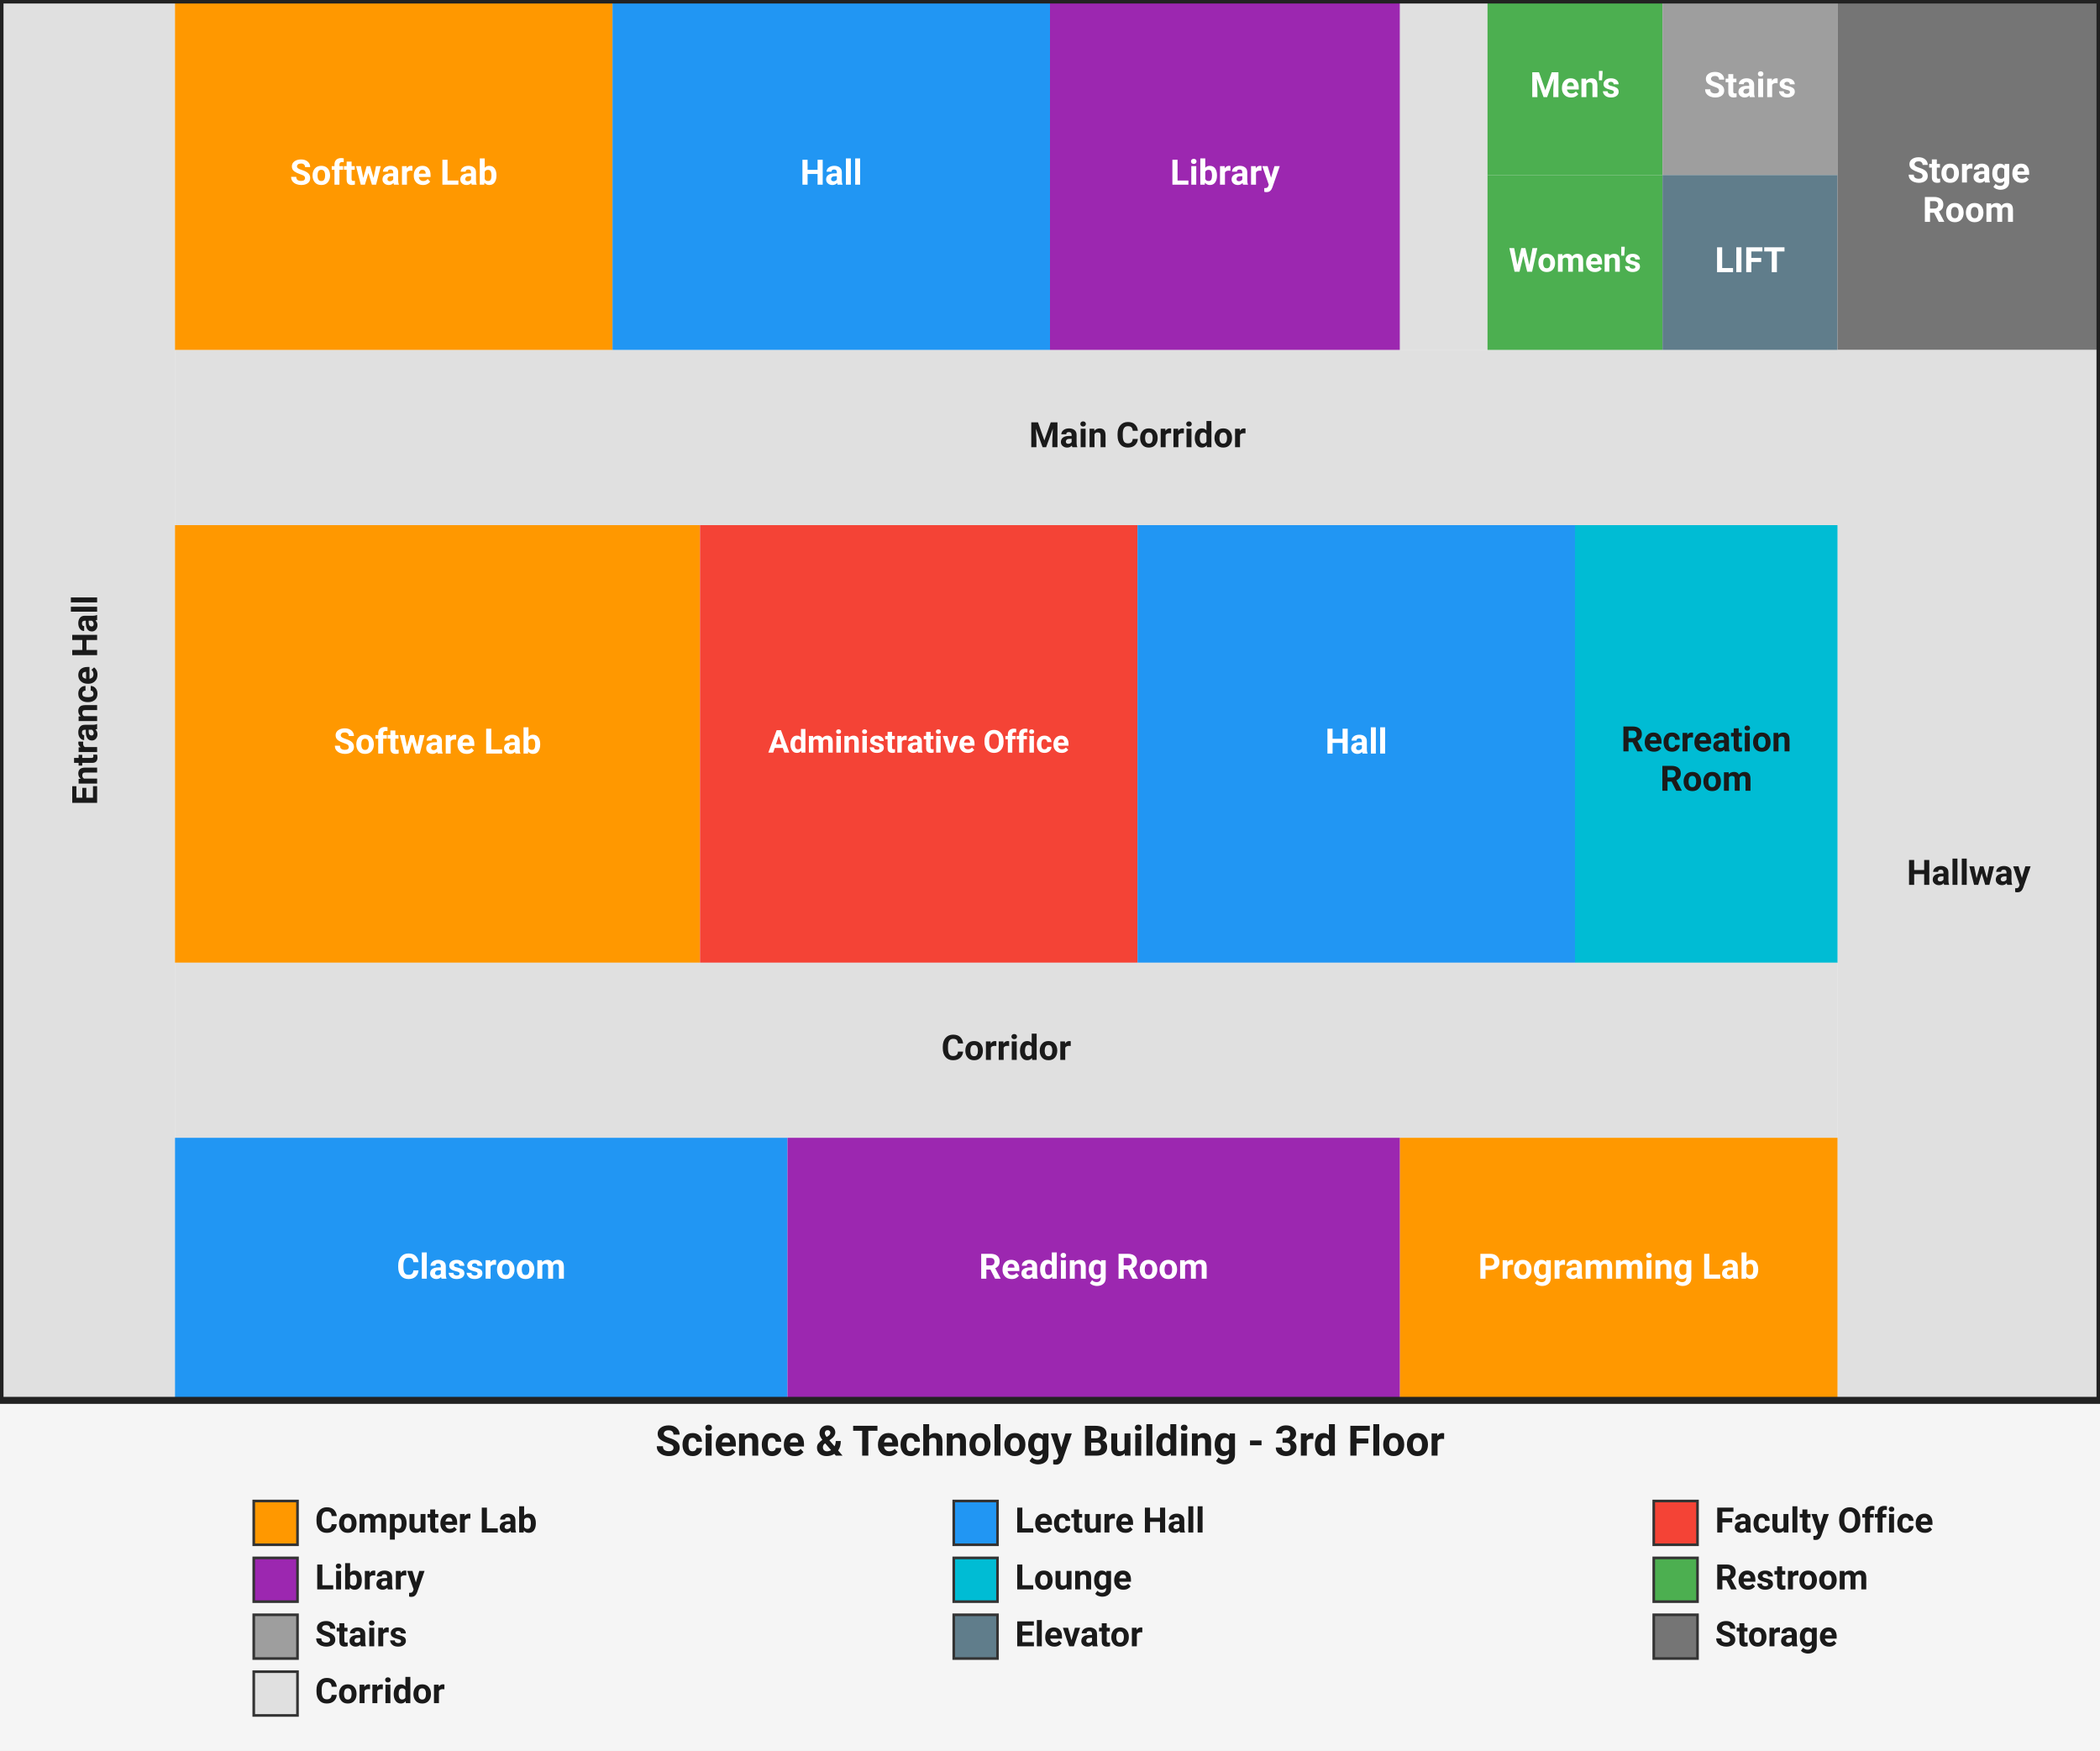
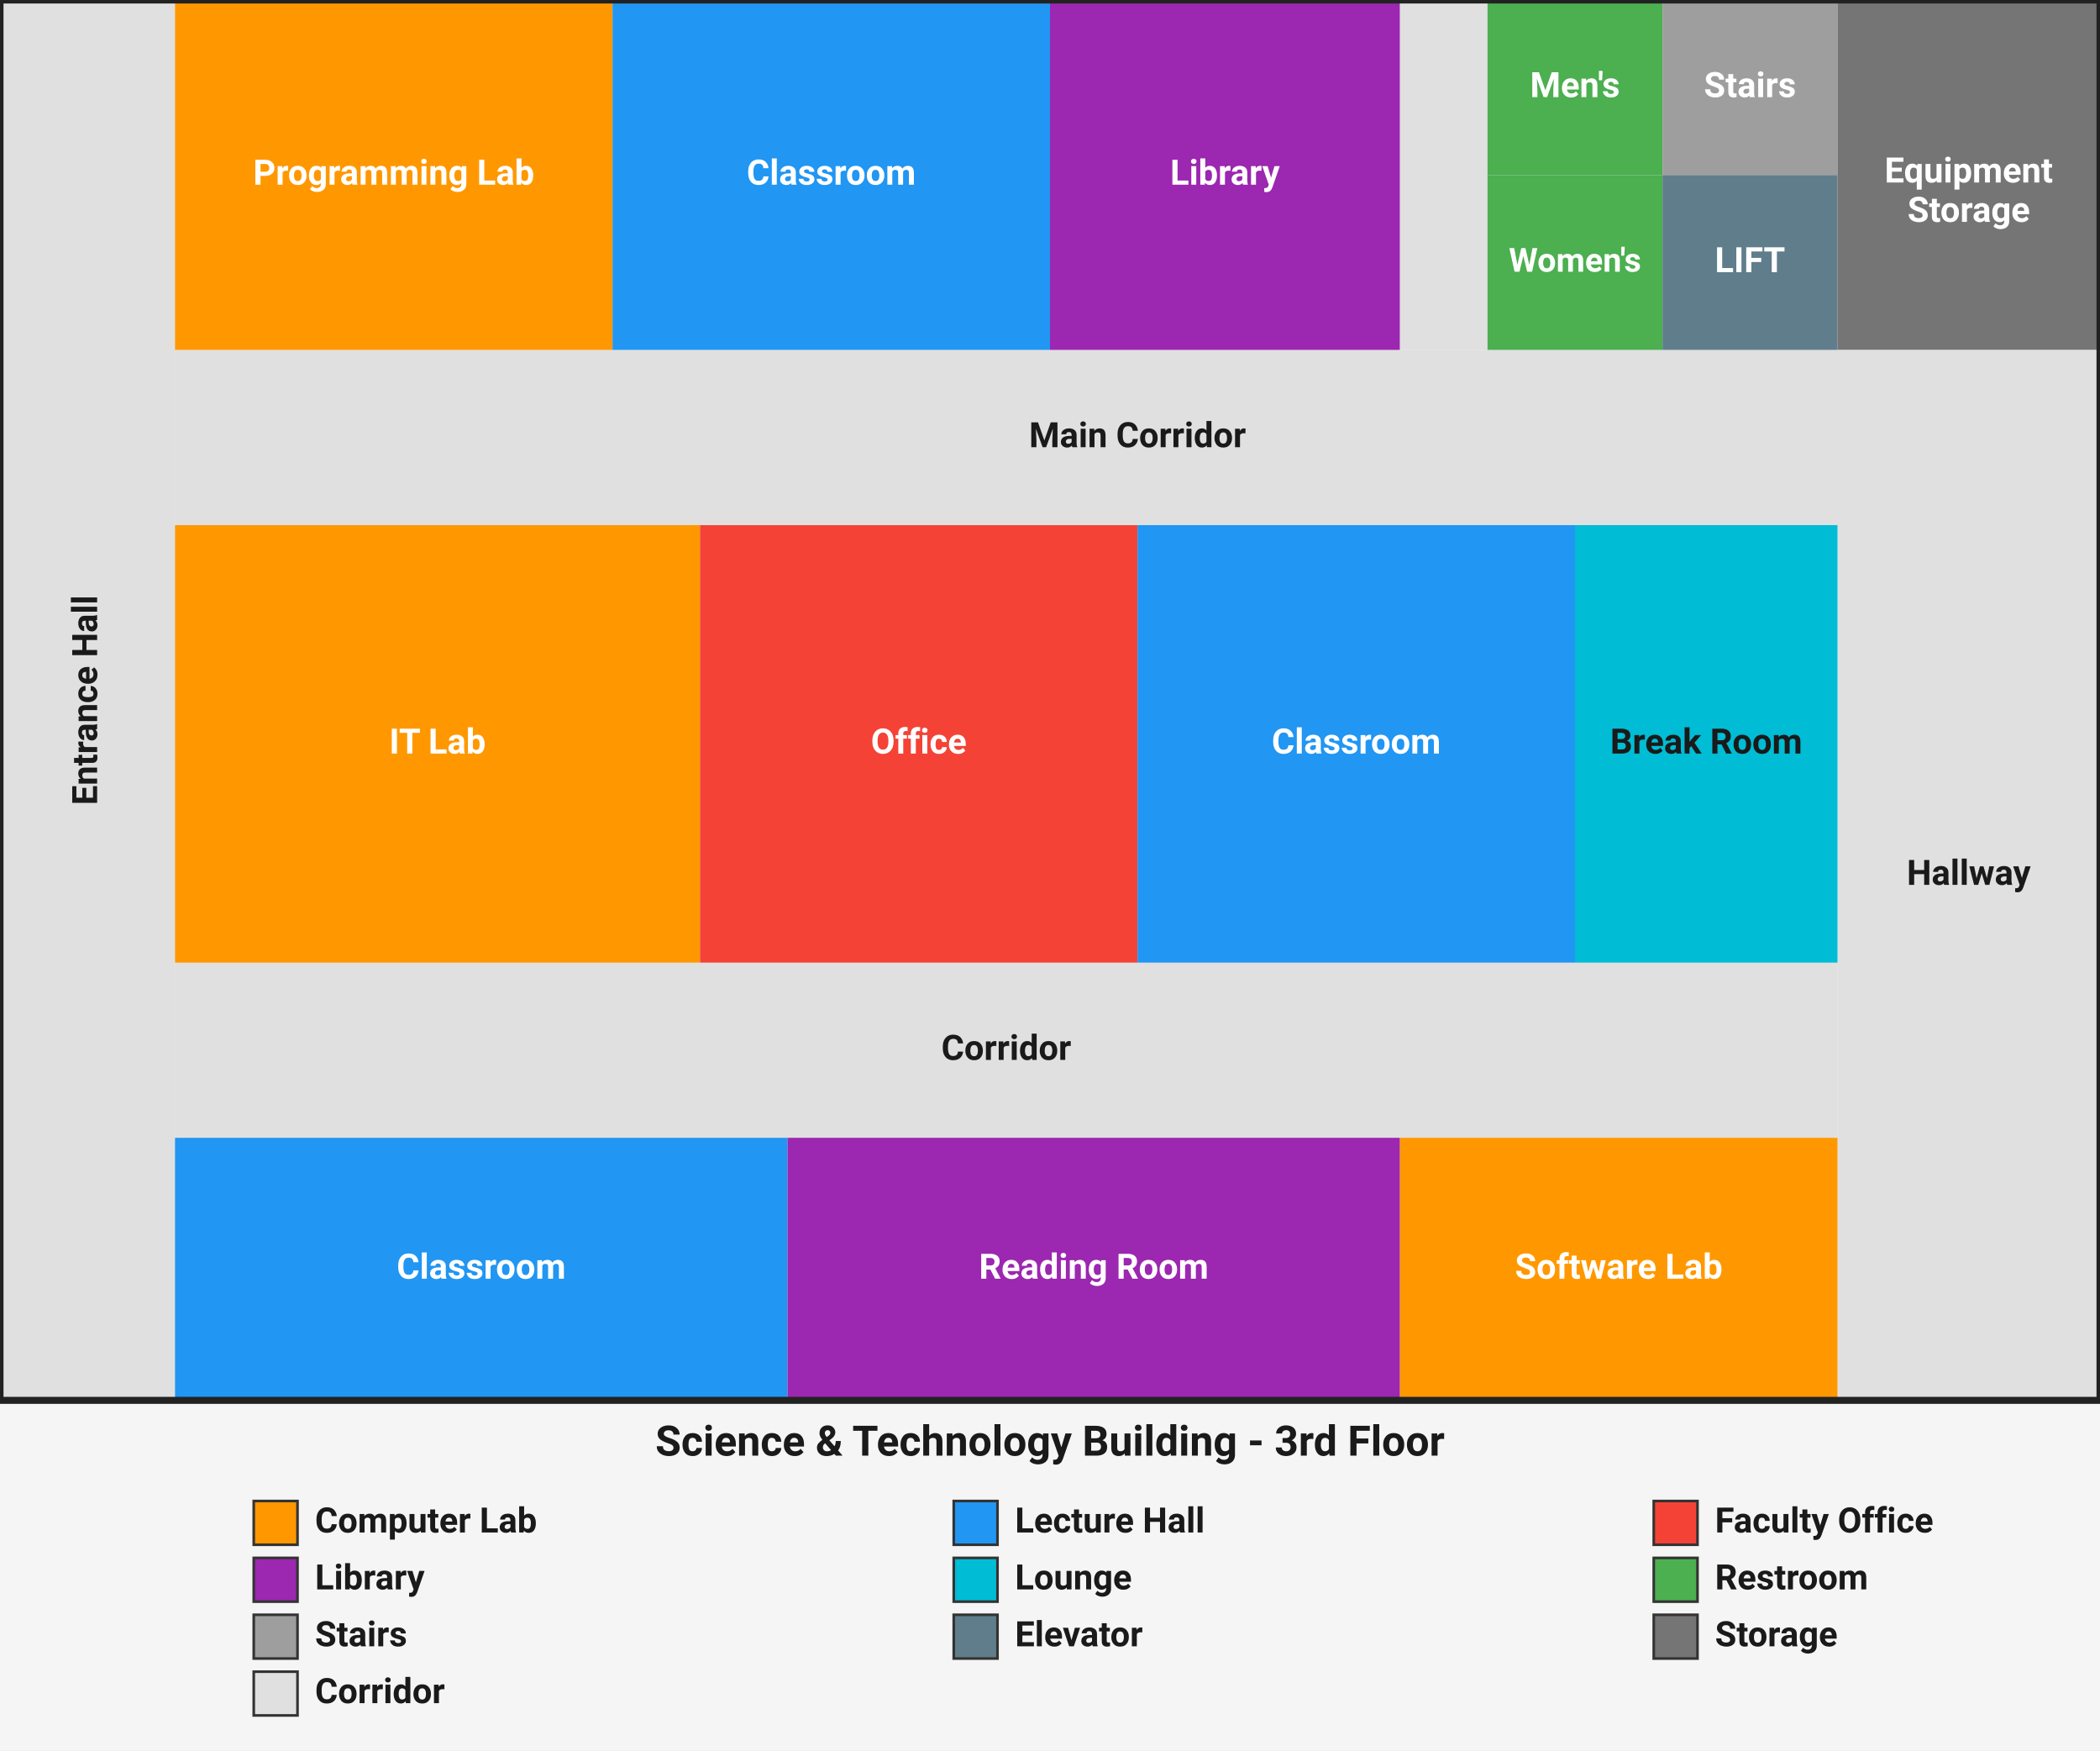
<svg xmlns="http://www.w3.org/2000/svg" viewBox="0 0 2400 2000" width="2400" height="2000" style="display:block; max-width:100%; height:auto;">
  <defs>
    <style>
      text { 
        -webkit-font-smoothing: antialiased;
        -moz-osx-font-smoothing: grayscale;
      }
    </style>
  </defs>
  <rect x="0" y="0" width="2400" height="2000" fill="#f5f5f5" />
  <rect x="0" y="0" width="200" height="1600" fill="#E0E0E0" stroke="none" />
  <text x="100.0" y="800.0" font-family="Roboto,Segoe UI,Arial,sans-serif" font-size="40" font-weight="600" fill="#1a1a1a" text-anchor="middle" dominant-baseline="middle" transform="rotate(-90 100.0 800.0)">
              Entrance Hall
            </text>
  <rect x="200" y="0" width="500" height="400" fill="#FF9800" stroke="none" />
  <text x="450.0" y="200.0" font-family="Roboto,Segoe UI,Arial,sans-serif" font-size="40" font-weight="600" fill="white" text-anchor="middle" dominant-baseline="middle">
-               Software Lab
+               Programming Lab
            </text>
  <rect x="700" y="0" width="500" height="400" fill="#2196F3" stroke="none" />
  <text x="950.0" y="200.0" font-family="Roboto,Segoe UI,Arial,sans-serif" font-size="40" font-weight="600" fill="white" text-anchor="middle" dominant-baseline="middle">
-               Hall
+               Classroom
            </text>
  <rect x="1200" y="0" width="400" height="400" fill="#9C27B0" stroke="none" />
  <text x="1400.0" y="200.0" font-family="Roboto,Segoe UI,Arial,sans-serif" font-size="40" font-weight="600" fill="white" text-anchor="middle" dominant-baseline="middle">
              Library
            </text>
  <rect x="1600" y="0" width="100" height="400" fill="#E0E0E0" stroke="none" />
  <rect x="1700" y="0" width="200" height="200" fill="#4CAF50" stroke="none" />
  <text x="1800.0" y="100.0" font-family="Roboto,Segoe UI,Arial,sans-serif" font-size="40" font-weight="600" fill="white" text-anchor="middle" dominant-baseline="middle">
              Men's
            </text>
  <rect x="1700" y="200" width="200" height="200" fill="#4CAF50" stroke="none" />
  <text x="1800.0" y="300.0" font-family="Roboto,Segoe UI,Arial,sans-serif" font-size="38" font-weight="600" fill="white" text-anchor="middle" dominant-baseline="middle">
              Women's
            </text>
  <rect x="1900" y="0" width="200" height="200" fill="#9E9E9E" stroke="none" />
  <text x="2000.0" y="100.0" font-family="Roboto,Segoe UI,Arial,sans-serif" font-size="40" font-weight="600" fill="white" text-anchor="middle" dominant-baseline="middle">
              Stairs
            </text>
  <rect x="1900" y="200" width="200" height="200" fill="#607D8B" stroke="none" />
  <text x="2000.0" y="300.0" font-family="Roboto,Segoe UI,Arial,sans-serif" font-size="40" font-weight="600" fill="white" text-anchor="middle" dominant-baseline="middle">
              LIFT
            </text>
  <rect x="2100" y="0" width="300" height="400" fill="#757575" stroke="none" />
  <g>
    <text x="2250.0" y="197.5" font-family="Roboto,Segoe UI,Arial,sans-serif" font-size="40" font-weight="600" fill="white" text-anchor="middle" dominant-baseline="middle">
-                   Storage
+                   Equipment
                </text>
    <text x="2250.0" y="242.5" font-family="Roboto,Segoe UI,Arial,sans-serif" font-size="40" font-weight="600" fill="white" text-anchor="middle" dominant-baseline="middle">
-                   Room
+                   Storage
                </text>
  </g>
  <rect x="200" y="400" width="2200" height="200" fill="#E0E0E0" stroke="none" />
  <text x="1300.0" y="500.0" font-family="Roboto,Segoe UI,Arial,sans-serif" font-size="40" font-weight="600" fill="#1a1a1a" text-anchor="middle" dominant-baseline="middle">
              Main Corridor
            </text>
  <rect x="1600" y="400" width="100" height="100" fill="#E0E0E0" stroke="none" />
  <rect x="2100" y="400" width="300" height="1200" fill="#E0E0E0" stroke="none" />
  <text x="2250.0" y="1000.0" font-family="Roboto,Segoe UI,Arial,sans-serif" font-size="40" font-weight="600" fill="#1a1a1a" text-anchor="middle" dominant-baseline="middle">
              Hallway
            </text>
  <rect x="200" y="600" width="600" height="500" fill="#FF9800" stroke="none" />
  <text x="500.0" y="850.0" font-family="Roboto,Segoe UI,Arial,sans-serif" font-size="40" font-weight="600" fill="white" text-anchor="middle" dominant-baseline="middle">
-               Software Lab
+               IT Lab
            </text>
  <rect x="800" y="600" width="500" height="500" fill="#F44336" stroke="none" />
-   <text x="1050.0" y="850.0" font-family="Roboto,Segoe UI,Arial,sans-serif" font-size="36" font-weight="600" fill="white" text-anchor="middle" dominant-baseline="middle">
-               Administrative Office
+   <text x="1050.0" y="850.0" font-family="Roboto,Segoe UI,Arial,sans-serif" font-size="40" font-weight="600" fill="white" text-anchor="middle" dominant-baseline="middle">
+               Office
            </text>
  <rect x="1300" y="600" width="500" height="500" fill="#2196F3" stroke="none" />
  <text x="1550.0" y="850.0" font-family="Roboto,Segoe UI,Arial,sans-serif" font-size="40" font-weight="600" fill="white" text-anchor="middle" dominant-baseline="middle">
-               Hall
+               Classroom
            </text>
  <rect x="1800" y="600" width="300" height="500" fill="#00BCD4" stroke="none" />
-   <g>
-     <text x="1950.0" y="847.5" font-family="Roboto,Segoe UI,Arial,sans-serif" font-size="40" font-weight="600" fill="#1a1a1a" text-anchor="middle" dominant-baseline="middle">
-                   Recreation
-                 </text>
-     <text x="1950.0" y="892.5" font-family="Roboto,Segoe UI,Arial,sans-serif" font-size="40" font-weight="600" fill="#1a1a1a" text-anchor="middle" dominant-baseline="middle">
-                   Room
-                 </text>
-   </g>
+   <text x="1950.0" y="850.0" font-family="Roboto,Segoe UI,Arial,sans-serif" font-size="40" font-weight="600" fill="#1a1a1a" text-anchor="middle" dominant-baseline="middle">
+               Break Room
+             </text>
  <rect x="200" y="1100" width="1900" height="200" fill="#E0E0E0" stroke="none" />
  <text x="1150.0" y="1200.0" font-family="Roboto,Segoe UI,Arial,sans-serif" font-size="40" font-weight="600" fill="#1a1a1a" text-anchor="middle" dominant-baseline="middle">
              Corridor
            </text>
  <rect x="200" y="1300" width="700" height="300" fill="#2196F3" stroke="none" />
  <text x="550.0" y="1450.0" font-family="Roboto,Segoe UI,Arial,sans-serif" font-size="40" font-weight="600" fill="white" text-anchor="middle" dominant-baseline="middle">
              Classroom
            </text>
  <rect x="900" y="1300" width="700" height="300" fill="#9C27B0" stroke="none" />
  <text x="1250.0" y="1450.0" font-family="Roboto,Segoe UI,Arial,sans-serif" font-size="40" font-weight="600" fill="white" text-anchor="middle" dominant-baseline="middle">
              Reading Room
            </text>
  <rect x="1600" y="1300" width="500" height="300" fill="#FF9800" stroke="none" />
  <text x="1850.0" y="1450.0" font-family="Roboto,Segoe UI,Arial,sans-serif" font-size="40" font-weight="600" fill="white" text-anchor="middle" dominant-baseline="middle">
-               Programming Lab
+               Software Lab
            </text>
  <rect x="0" y="0" width="2400" height="1600" fill="none" stroke="#222" stroke-width="8" />
  <text x="1200.0" y="1650" font-family="Roboto,Segoe UI,Arial,sans-serif" font-size="48" font-weight="700" fill="#1a1a1a" text-anchor="middle" dominant-baseline="middle">
          Science &amp; Technology Building - 3rd Floor
        </text>
  <rect x="290.0" y="1715.0" width="50" height="50" fill="#FF9800" stroke="#333" stroke-width="3" />
  <text x="360.0" y="1740" font-family="Roboto,Segoe UI,Arial,sans-serif" font-size="40" font-weight="700" fill="#1a1a1a" text-anchor="start" dominant-baseline="middle">
          Computer Lab
        </text>
  <rect x="1090.0" y="1715.0" width="50" height="50" fill="#2196F3" stroke="#333" stroke-width="3" />
  <text x="1160.0" y="1740" font-family="Roboto,Segoe UI,Arial,sans-serif" font-size="40" font-weight="700" fill="#1a1a1a" text-anchor="start" dominant-baseline="middle">
          Lecture Hall
        </text>
  <rect x="1890.0" y="1715.0" width="50" height="50" fill="#F44336" stroke="#333" stroke-width="3" />
  <text x="1960.0" y="1740" font-family="Roboto,Segoe UI,Arial,sans-serif" font-size="40" font-weight="700" fill="#1a1a1a" text-anchor="start" dominant-baseline="middle">
          Faculty Office
        </text>
  <rect x="290.0" y="1780.0" width="50" height="50" fill="#9C27B0" stroke="#333" stroke-width="3" />
  <text x="360.0" y="1805" font-family="Roboto,Segoe UI,Arial,sans-serif" font-size="40" font-weight="700" fill="#1a1a1a" text-anchor="start" dominant-baseline="middle">
          Library
        </text>
  <rect x="1090.0" y="1780.0" width="50" height="50" fill="#00BCD4" stroke="#333" stroke-width="3" />
  <text x="1160.0" y="1805" font-family="Roboto,Segoe UI,Arial,sans-serif" font-size="40" font-weight="700" fill="#1a1a1a" text-anchor="start" dominant-baseline="middle">
          Lounge
        </text>
  <rect x="1890.0" y="1780.0" width="50" height="50" fill="#4CAF50" stroke="#333" stroke-width="3" />
  <text x="1960.0" y="1805" font-family="Roboto,Segoe UI,Arial,sans-serif" font-size="40" font-weight="700" fill="#1a1a1a" text-anchor="start" dominant-baseline="middle">
          Restroom
        </text>
  <rect x="290.0" y="1845.0" width="50" height="50" fill="#9E9E9E" stroke="#333" stroke-width="3" />
  <text x="360.0" y="1870" font-family="Roboto,Segoe UI,Arial,sans-serif" font-size="40" font-weight="700" fill="#1a1a1a" text-anchor="start" dominant-baseline="middle">
          Stairs
        </text>
  <rect x="1090.0" y="1845.0" width="50" height="50" fill="#607D8B" stroke="#333" stroke-width="3" />
  <text x="1160.0" y="1870" font-family="Roboto,Segoe UI,Arial,sans-serif" font-size="40" font-weight="700" fill="#1a1a1a" text-anchor="start" dominant-baseline="middle">
          Elevator
        </text>
  <rect x="1890.0" y="1845.0" width="50" height="50" fill="#757575" stroke="#333" stroke-width="3" />
  <text x="1960.0" y="1870" font-family="Roboto,Segoe UI,Arial,sans-serif" font-size="40" font-weight="700" fill="#1a1a1a" text-anchor="start" dominant-baseline="middle">
          Storage
        </text>
  <rect x="290.0" y="1910.0" width="50" height="50" fill="#E0E0E0" stroke="#333" stroke-width="3" />
  <text x="360.0" y="1935" font-family="Roboto,Segoe UI,Arial,sans-serif" font-size="40" font-weight="700" fill="#1a1a1a" text-anchor="start" dominant-baseline="middle">
          Corridor
        </text>
</svg>
